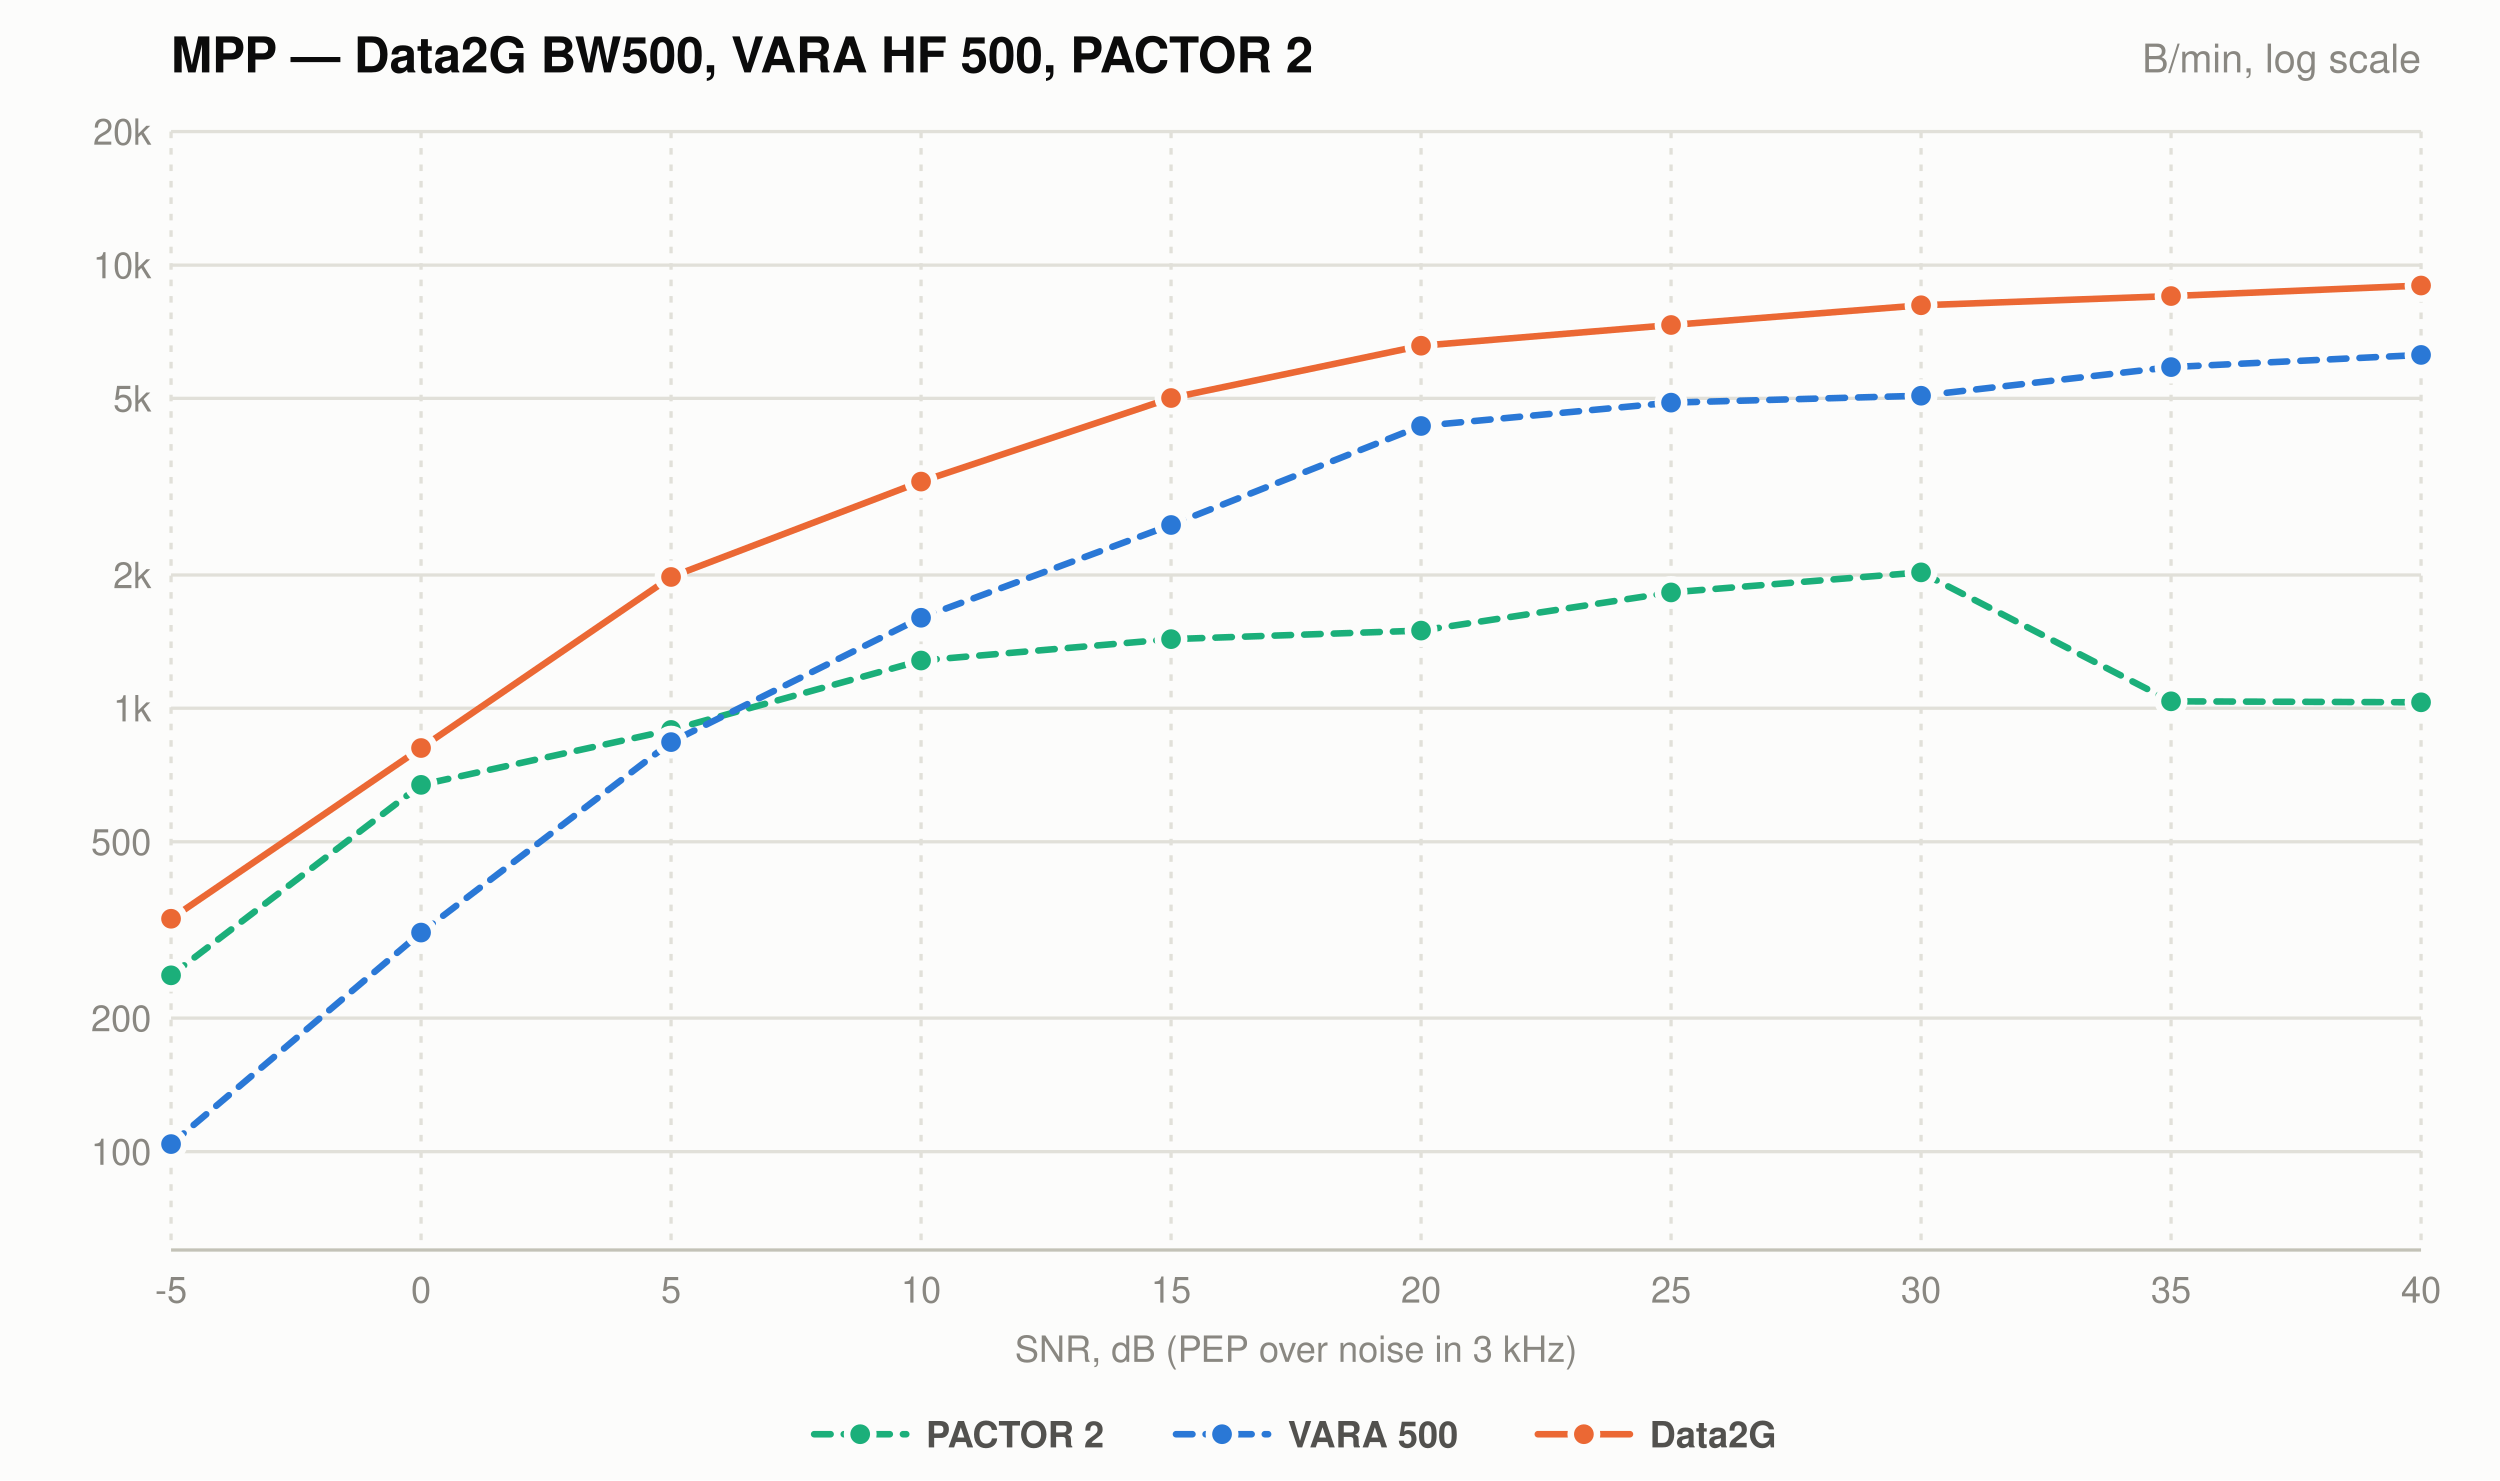
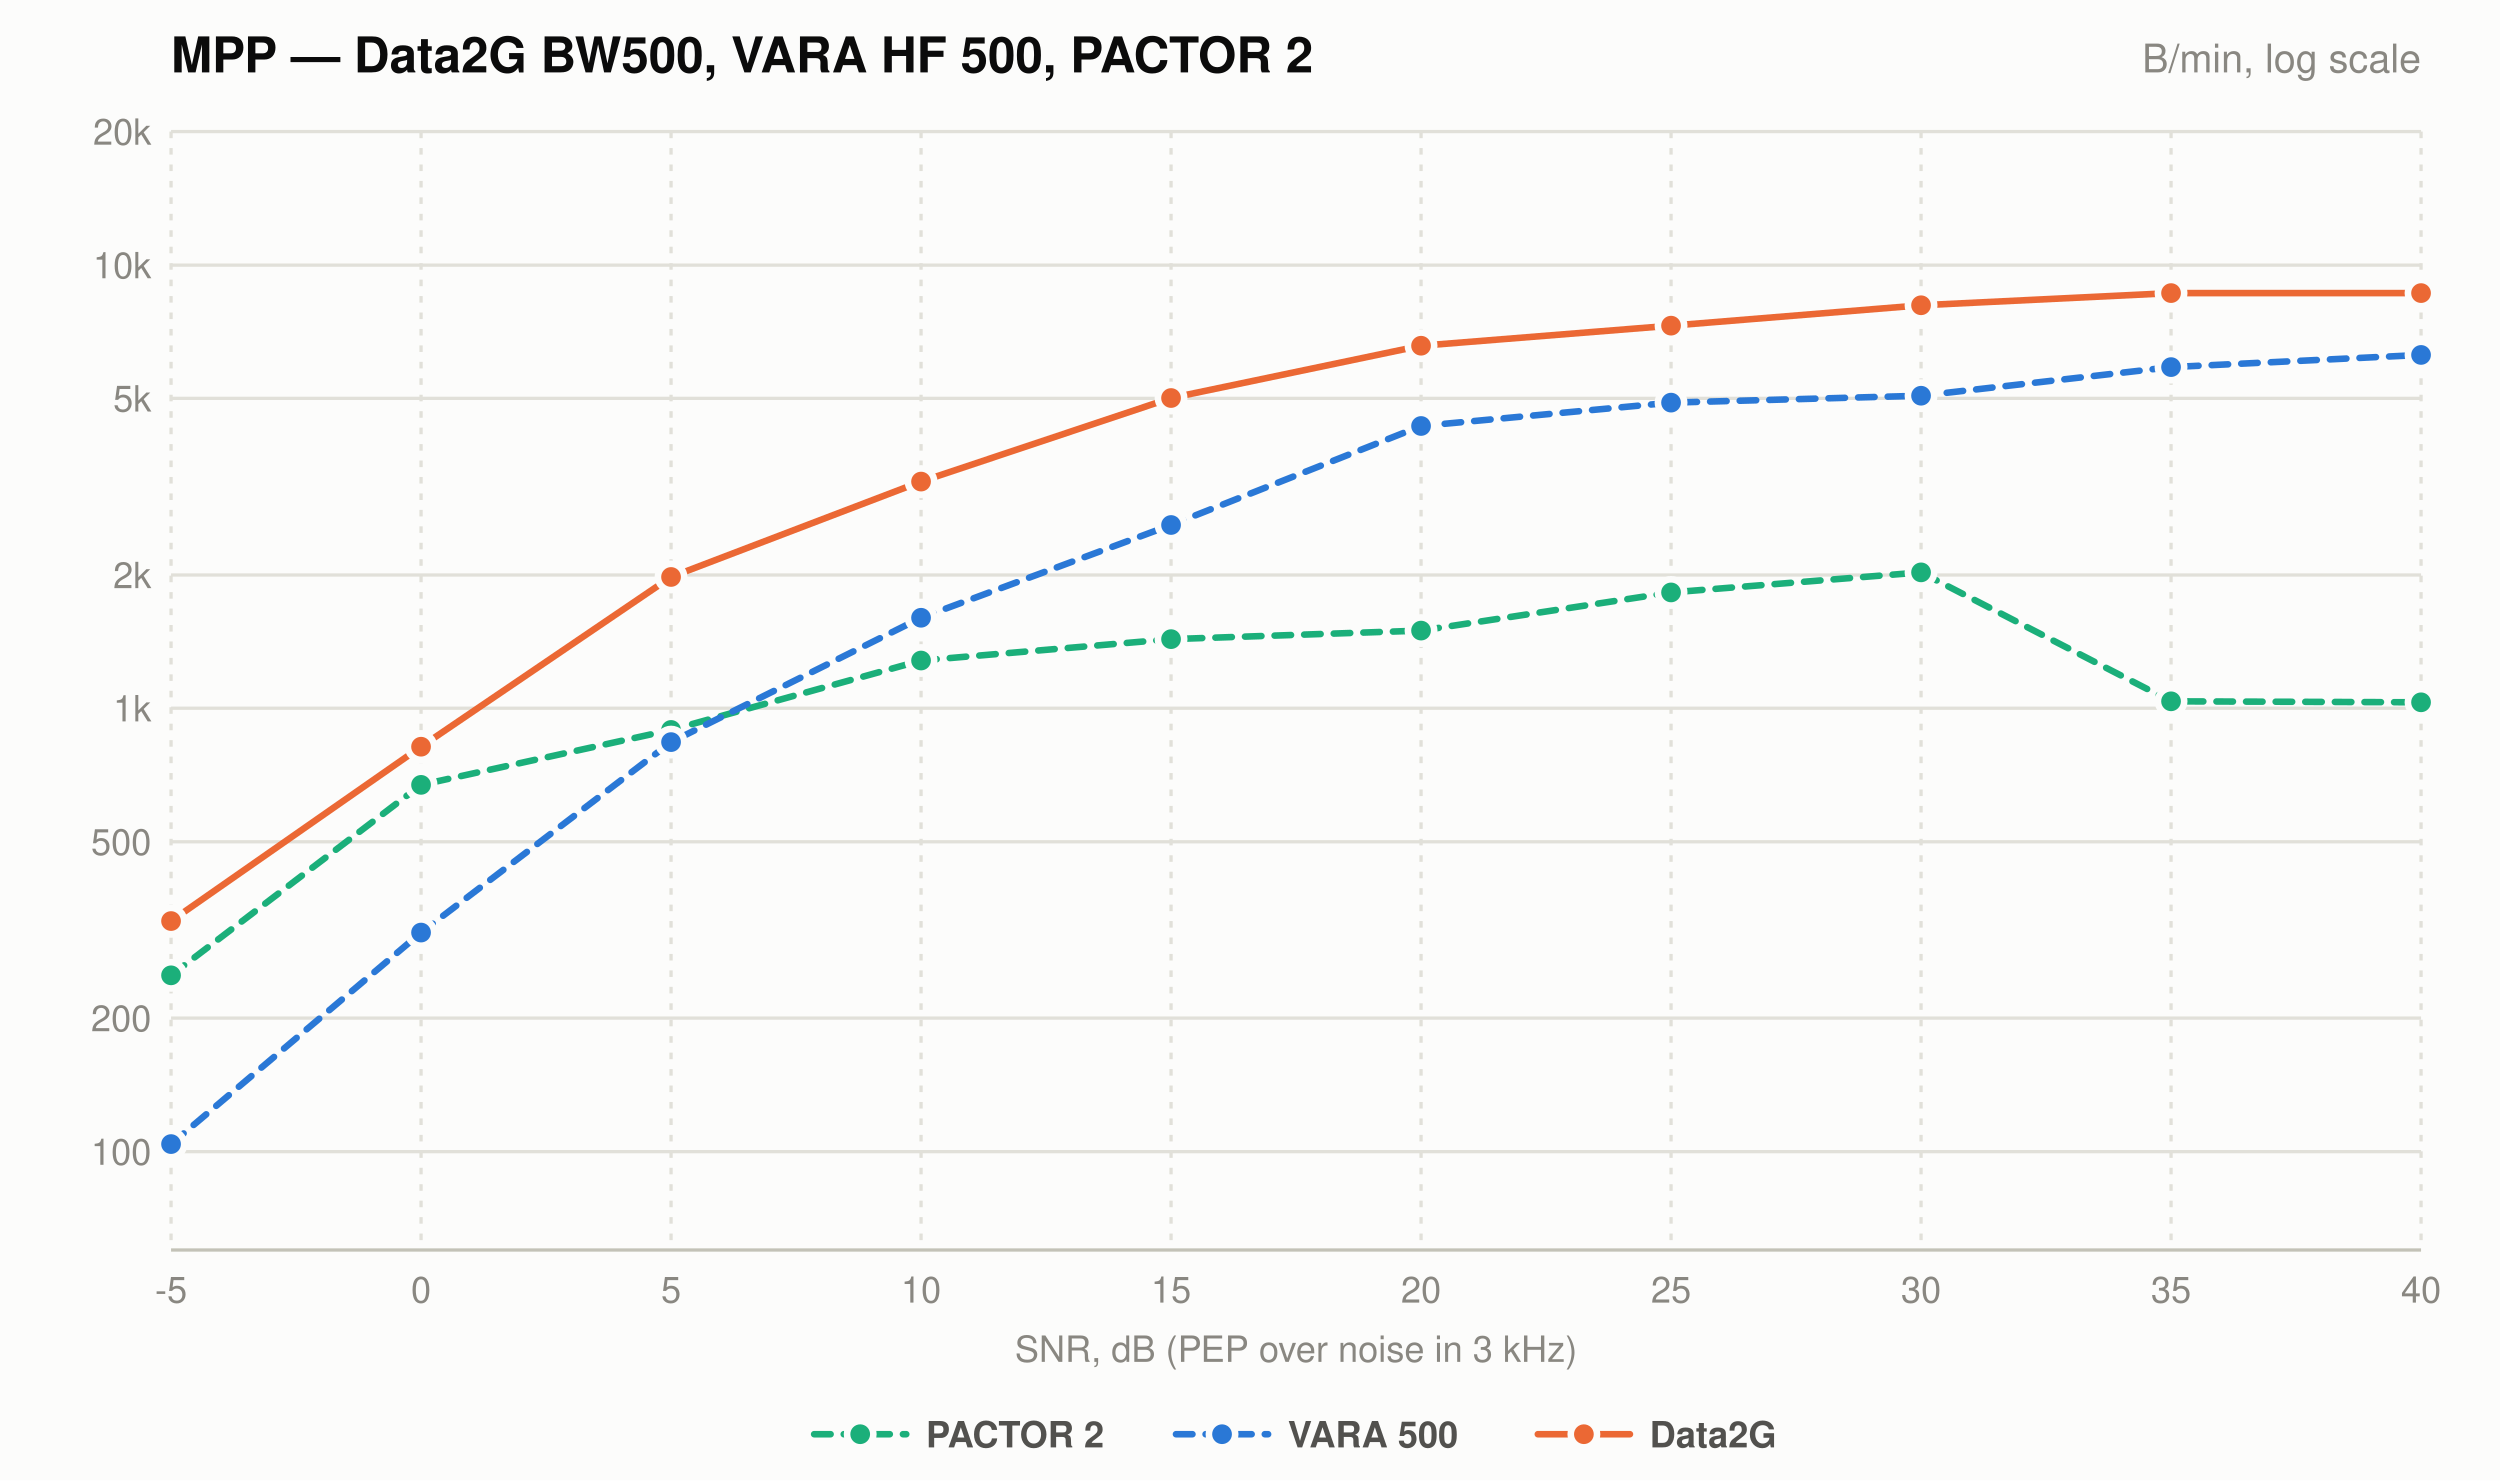
<svg xmlns="http://www.w3.org/2000/svg" viewBox="0 0 760 450" width="760" height="450" font-family="-apple-system, BlinkMacSystemFont, 'Segoe UI', Helvetica, Arial, sans-serif">
  <rect width="760" height="450" fill="#fcfcfb" />
  <text x="52" y="22" font-size="15" font-weight="600" fill="#0b0b0b">MPP — Data2G BW500, VARA HF 500, PACTOR 2</text>
  <text x="736" y="22" font-size="12" fill="#898781" text-anchor="end">B/min, log scale</text>
  <line x1="52" x2="736" y1="350.1" y2="350.1" stroke="#e1e0d9" />
  <text x="46" y="354.1" font-size="11" fill="#898781" text-anchor="end">100</text>
  <line x1="52" x2="736" y1="309.5" y2="309.5" stroke="#e1e0d9" />
  <text x="46" y="313.5" font-size="11" fill="#898781" text-anchor="end">200</text>
  <line x1="52" x2="736" y1="255.9" y2="255.9" stroke="#e1e0d9" />
  <text x="46" y="259.9" font-size="11" fill="#898781" text-anchor="end">500</text>
  <line x1="52" x2="736" y1="215.3" y2="215.3" stroke="#e1e0d9" />
  <text x="46" y="219.3" font-size="11" fill="#898781" text-anchor="end">1k</text>
  <line x1="52" x2="736" y1="174.8" y2="174.8" stroke="#e1e0d9" />
  <text x="46" y="178.8" font-size="11" fill="#898781" text-anchor="end">2k</text>
  <line x1="52" x2="736" y1="121.1" y2="121.1" stroke="#e1e0d9" />
  <text x="46" y="125.1" font-size="11" fill="#898781" text-anchor="end">5k</text>
  <line x1="52" x2="736" y1="80.6" y2="80.6" stroke="#e1e0d9" />
  <text x="46" y="84.6" font-size="11" fill="#898781" text-anchor="end">10k</text>
  <line x1="52" x2="736" y1="40.0" y2="40.0" stroke="#e1e0d9" />
  <text x="46" y="44.0" font-size="11" fill="#898781" text-anchor="end">20k</text>
  <line x1="52.0" x2="52.0" y1="40" y2="380" stroke="#e1e0d9" stroke-dasharray="2 3" />
  <text x="52.0" y="396" font-size="11" fill="#898781" text-anchor="middle">-5</text>
  <line x1="128.0" x2="128.0" y1="40" y2="380" stroke="#e1e0d9" stroke-dasharray="2 3" />
  <text x="128.0" y="396" font-size="11" fill="#898781" text-anchor="middle">0</text>
  <line x1="204.0" x2="204.0" y1="40" y2="380" stroke="#e1e0d9" stroke-dasharray="2 3" />
  <text x="204.0" y="396" font-size="11" fill="#898781" text-anchor="middle">5</text>
  <line x1="280.0" x2="280.0" y1="40" y2="380" stroke="#e1e0d9" stroke-dasharray="2 3" />
  <text x="280.0" y="396" font-size="11" fill="#898781" text-anchor="middle">10</text>
  <line x1="356.0" x2="356.0" y1="40" y2="380" stroke="#e1e0d9" stroke-dasharray="2 3" />
  <text x="356.0" y="396" font-size="11" fill="#898781" text-anchor="middle">15</text>
  <line x1="432.0" x2="432.0" y1="40" y2="380" stroke="#e1e0d9" stroke-dasharray="2 3" />
  <text x="432.0" y="396" font-size="11" fill="#898781" text-anchor="middle">20</text>
  <line x1="508.0" x2="508.0" y1="40" y2="380" stroke="#e1e0d9" stroke-dasharray="2 3" />
  <text x="508.0" y="396" font-size="11" fill="#898781" text-anchor="middle">25</text>
  <line x1="584.0" x2="584.0" y1="40" y2="380" stroke="#e1e0d9" stroke-dasharray="2 3" />
  <text x="584.0" y="396" font-size="11" fill="#898781" text-anchor="middle">30</text>
  <line x1="660.0" x2="660.0" y1="40" y2="380" stroke="#e1e0d9" stroke-dasharray="2 3" />
  <text x="660.0" y="396" font-size="11" fill="#898781" text-anchor="middle">35</text>
  <line x1="736.0" x2="736.0" y1="40" y2="380" stroke="#e1e0d9" stroke-dasharray="2 3" />
  <text x="736.0" y="396" font-size="11" fill="#898781" text-anchor="middle">40</text>
  <line x1="52" x2="736" y1="380" y2="380" stroke="#c3c2b7" />
  <text x="394.0" y="414" font-size="11" fill="#898781" text-anchor="middle">SNR, dB (PEP over noise in 3 kHz)</text>
  <path d="M52.0,296.5L128.0,238.6L204.0,221.9L280.0,200.8L356.0,194.3L432.0,191.7L508.0,180.1L584.0,174.0L660.0,213.2L736.0,213.5" fill="none" stroke="#1baf7a" stroke-width="2" stroke-linejoin="round" stroke-linecap="round" stroke-dasharray="5 4" />
  <circle cx="52.0" cy="296.5" r="4" fill="#1baf7a" stroke="#fcfcfb" stroke-width="2" />
  <circle cx="128.0" cy="238.6" r="4" fill="#1baf7a" stroke="#fcfcfb" stroke-width="2" />
  <circle cx="204.0" cy="221.9" r="4" fill="#1baf7a" stroke="#fcfcfb" stroke-width="2" />
  <circle cx="280.0" cy="200.8" r="4" fill="#1baf7a" stroke="#fcfcfb" stroke-width="2" />
  <circle cx="356.0" cy="194.3" r="4" fill="#1baf7a" stroke="#fcfcfb" stroke-width="2" />
  <circle cx="432.0" cy="191.7" r="4" fill="#1baf7a" stroke="#fcfcfb" stroke-width="2" />
  <circle cx="508.0" cy="180.1" r="4" fill="#1baf7a" stroke="#fcfcfb" stroke-width="2" />
  <circle cx="584.0" cy="174.0" r="4" fill="#1baf7a" stroke="#fcfcfb" stroke-width="2" />
  <circle cx="660.0" cy="213.2" r="4" fill="#1baf7a" stroke="#fcfcfb" stroke-width="2" />
  <circle cx="736.0" cy="213.5" r="4" fill="#1baf7a" stroke="#fcfcfb" stroke-width="2" />
  <path d="M52.0,347.8L128.0,283.5L204.0,225.6L280.0,187.8L356.0,159.6L432.0,129.5L508.0,122.4L584.0,120.3L660.0,111.6L736.0,107.9" fill="none" stroke="#2a78d6" stroke-width="2" stroke-linejoin="round" stroke-linecap="round" stroke-dasharray="5 4" />
  <circle cx="52.0" cy="347.8" r="4" fill="#2a78d6" stroke="#fcfcfb" stroke-width="2" />
  <circle cx="128.0" cy="283.5" r="4" fill="#2a78d6" stroke="#fcfcfb" stroke-width="2" />
  <circle cx="204.0" cy="225.6" r="4" fill="#2a78d6" stroke="#fcfcfb" stroke-width="2" />
  <circle cx="280.0" cy="187.8" r="4" fill="#2a78d6" stroke="#fcfcfb" stroke-width="2" />
  <circle cx="356.0" cy="159.6" r="4" fill="#2a78d6" stroke="#fcfcfb" stroke-width="2" />
  <circle cx="432.0" cy="129.5" r="4" fill="#2a78d6" stroke="#fcfcfb" stroke-width="2" />
  <circle cx="508.0" cy="122.4" r="4" fill="#2a78d6" stroke="#fcfcfb" stroke-width="2" />
  <circle cx="584.0" cy="120.3" r="4" fill="#2a78d6" stroke="#fcfcfb" stroke-width="2" />
  <circle cx="660.0" cy="111.6" r="4" fill="#2a78d6" stroke="#fcfcfb" stroke-width="2" />
  <circle cx="736.0" cy="107.9" r="4" fill="#2a78d6" stroke="#fcfcfb" stroke-width="2" />
-   <path d="M52.0,279.3L128.0,227.4L204.0,175.4L280.0,146.4L356.0,121.0L432.0,105.1L508.0,98.8L584.0,92.8L660.0,90.0L736.0,86.8" fill="none" stroke="#eb6834" stroke-width="2" stroke-linejoin="round" stroke-linecap="round" />
-   <circle cx="52.0" cy="279.3" r="4" fill="#eb6834" stroke="#fcfcfb" stroke-width="2" />
-   <circle cx="128.0" cy="227.4" r="4" fill="#eb6834" stroke="#fcfcfb" stroke-width="2" />
+   <path d="M52.0,280.0L128.0,227.0L204.0,175.4L280.0,146.4L356.0,121.0L432.0,105.1L508.0,99.0L584.0,92.8L660.0,89.1L736.0,89.1" fill="none" stroke="#eb6834" stroke-width="2" stroke-linejoin="round" stroke-linecap="round" />
+   <circle cx="52.0" cy="280.0" r="4" fill="#eb6834" stroke="#fcfcfb" stroke-width="2" />
+   <circle cx="128.0" cy="227.0" r="4" fill="#eb6834" stroke="#fcfcfb" stroke-width="2" />
  <circle cx="204.0" cy="175.4" r="4" fill="#eb6834" stroke="#fcfcfb" stroke-width="2" />
  <circle cx="280.0" cy="146.4" r="4" fill="#eb6834" stroke="#fcfcfb" stroke-width="2" />
  <circle cx="356.0" cy="121.0" r="4" fill="#eb6834" stroke="#fcfcfb" stroke-width="2" />
  <circle cx="432.0" cy="105.1" r="4" fill="#eb6834" stroke="#fcfcfb" stroke-width="2" />
-   <circle cx="508.0" cy="98.8" r="4" fill="#eb6834" stroke="#fcfcfb" stroke-width="2" />
+   <circle cx="508.0" cy="99.0" r="4" fill="#eb6834" stroke="#fcfcfb" stroke-width="2" />
  <circle cx="584.0" cy="92.8" r="4" fill="#eb6834" stroke="#fcfcfb" stroke-width="2" />
-   <circle cx="660.0" cy="90.0" r="4" fill="#eb6834" stroke="#fcfcfb" stroke-width="2" />
-   <circle cx="736.0" cy="86.8" r="4" fill="#eb6834" stroke="#fcfcfb" stroke-width="2" />
+   <circle cx="660.0" cy="89.1" r="4" fill="#eb6834" stroke="#fcfcfb" stroke-width="2" />
+   <circle cx="736.0" cy="89.1" r="4" fill="#eb6834" stroke="#fcfcfb" stroke-width="2" />
  <line x1="247.5" x2="275.5" y1="436" y2="436" stroke="#1baf7a" stroke-width="2" stroke-linecap="round" stroke-dasharray="5 4" />
  <circle cx="261.5" cy="436" r="4" fill="#1baf7a" stroke="#fcfcfb" stroke-width="2" />
  <text x="281.5" y="440" font-size="11" font-weight="600" fill="#52514e">PACTOR 2</text>
  <line x1="357.5" x2="385.5" y1="436" y2="436" stroke="#2a78d6" stroke-width="2" stroke-linecap="round" stroke-dasharray="5 4" />
  <circle cx="371.5" cy="436" r="4" fill="#2a78d6" stroke="#fcfcfb" stroke-width="2" />
  <text x="391.5" y="440" font-size="11" font-weight="600" fill="#52514e">VARA 500</text>
  <line x1="467.5" x2="495.5" y1="436" y2="436" stroke="#eb6834" stroke-width="2" stroke-linecap="round" />
  <circle cx="481.5" cy="436" r="4" fill="#eb6834" stroke="#fcfcfb" stroke-width="2" />
  <text x="501.5" y="440" font-size="11" font-weight="600" fill="#52514e">Data2G</text>
</svg>
